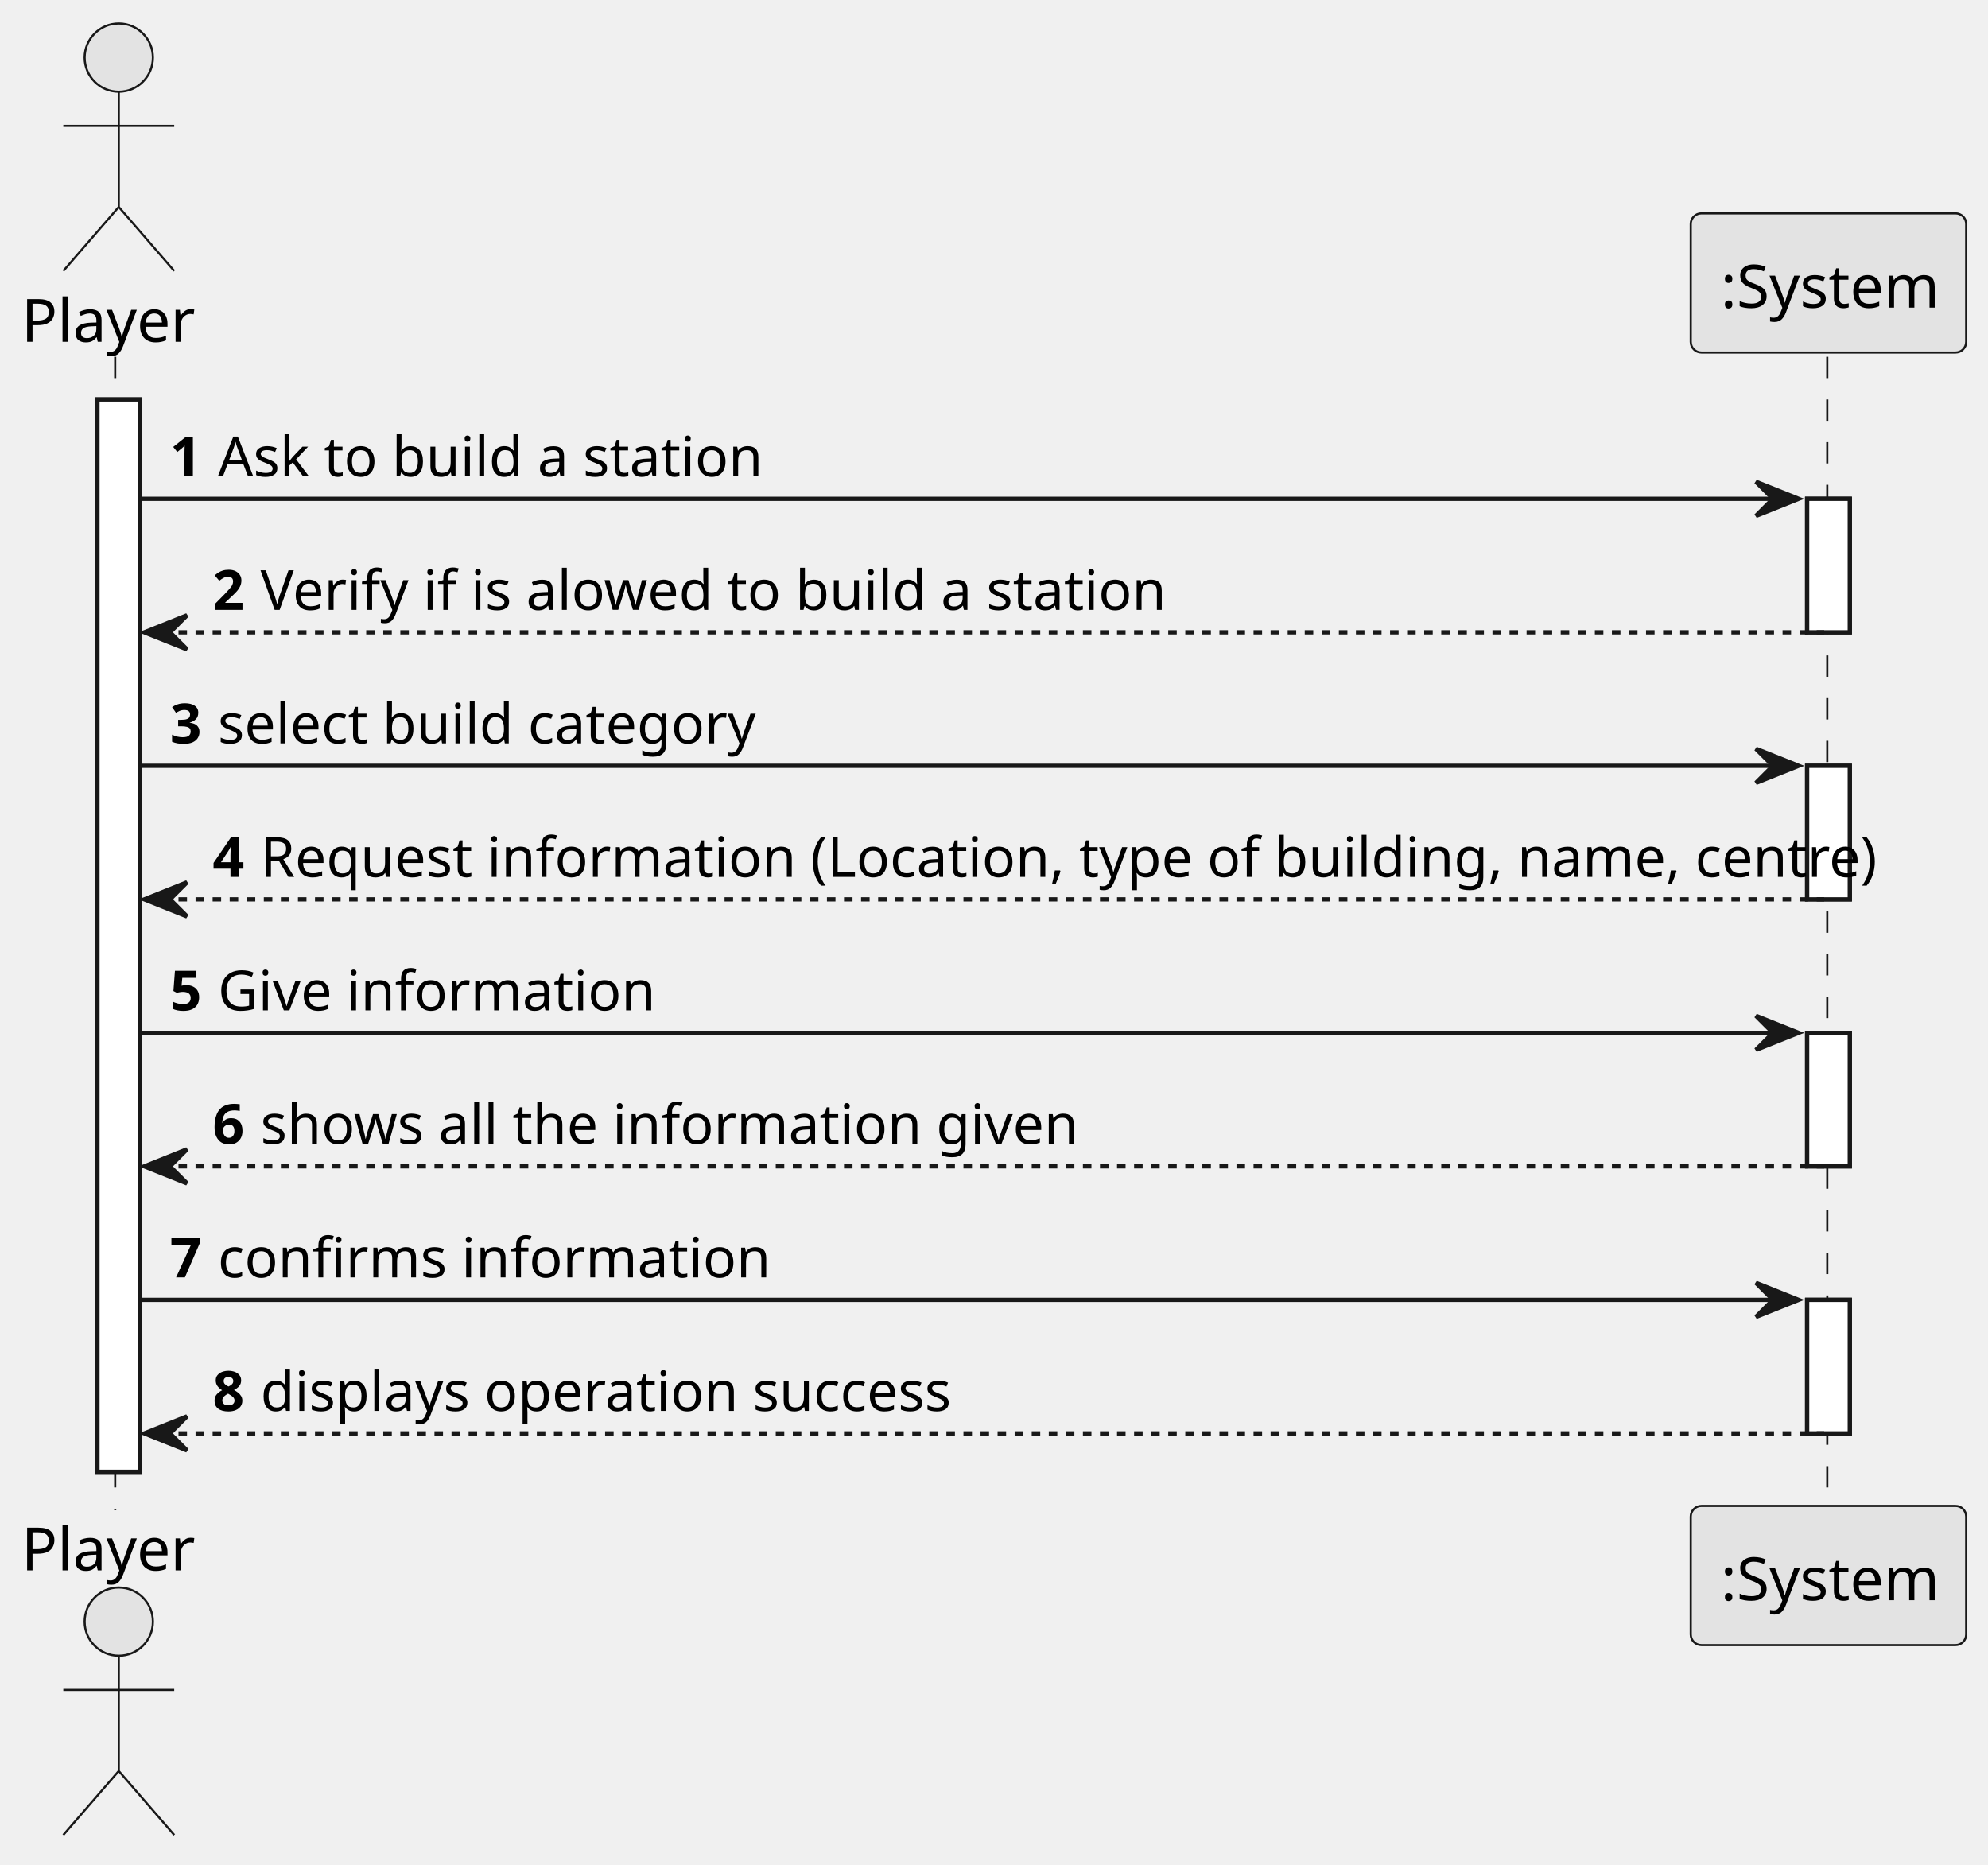
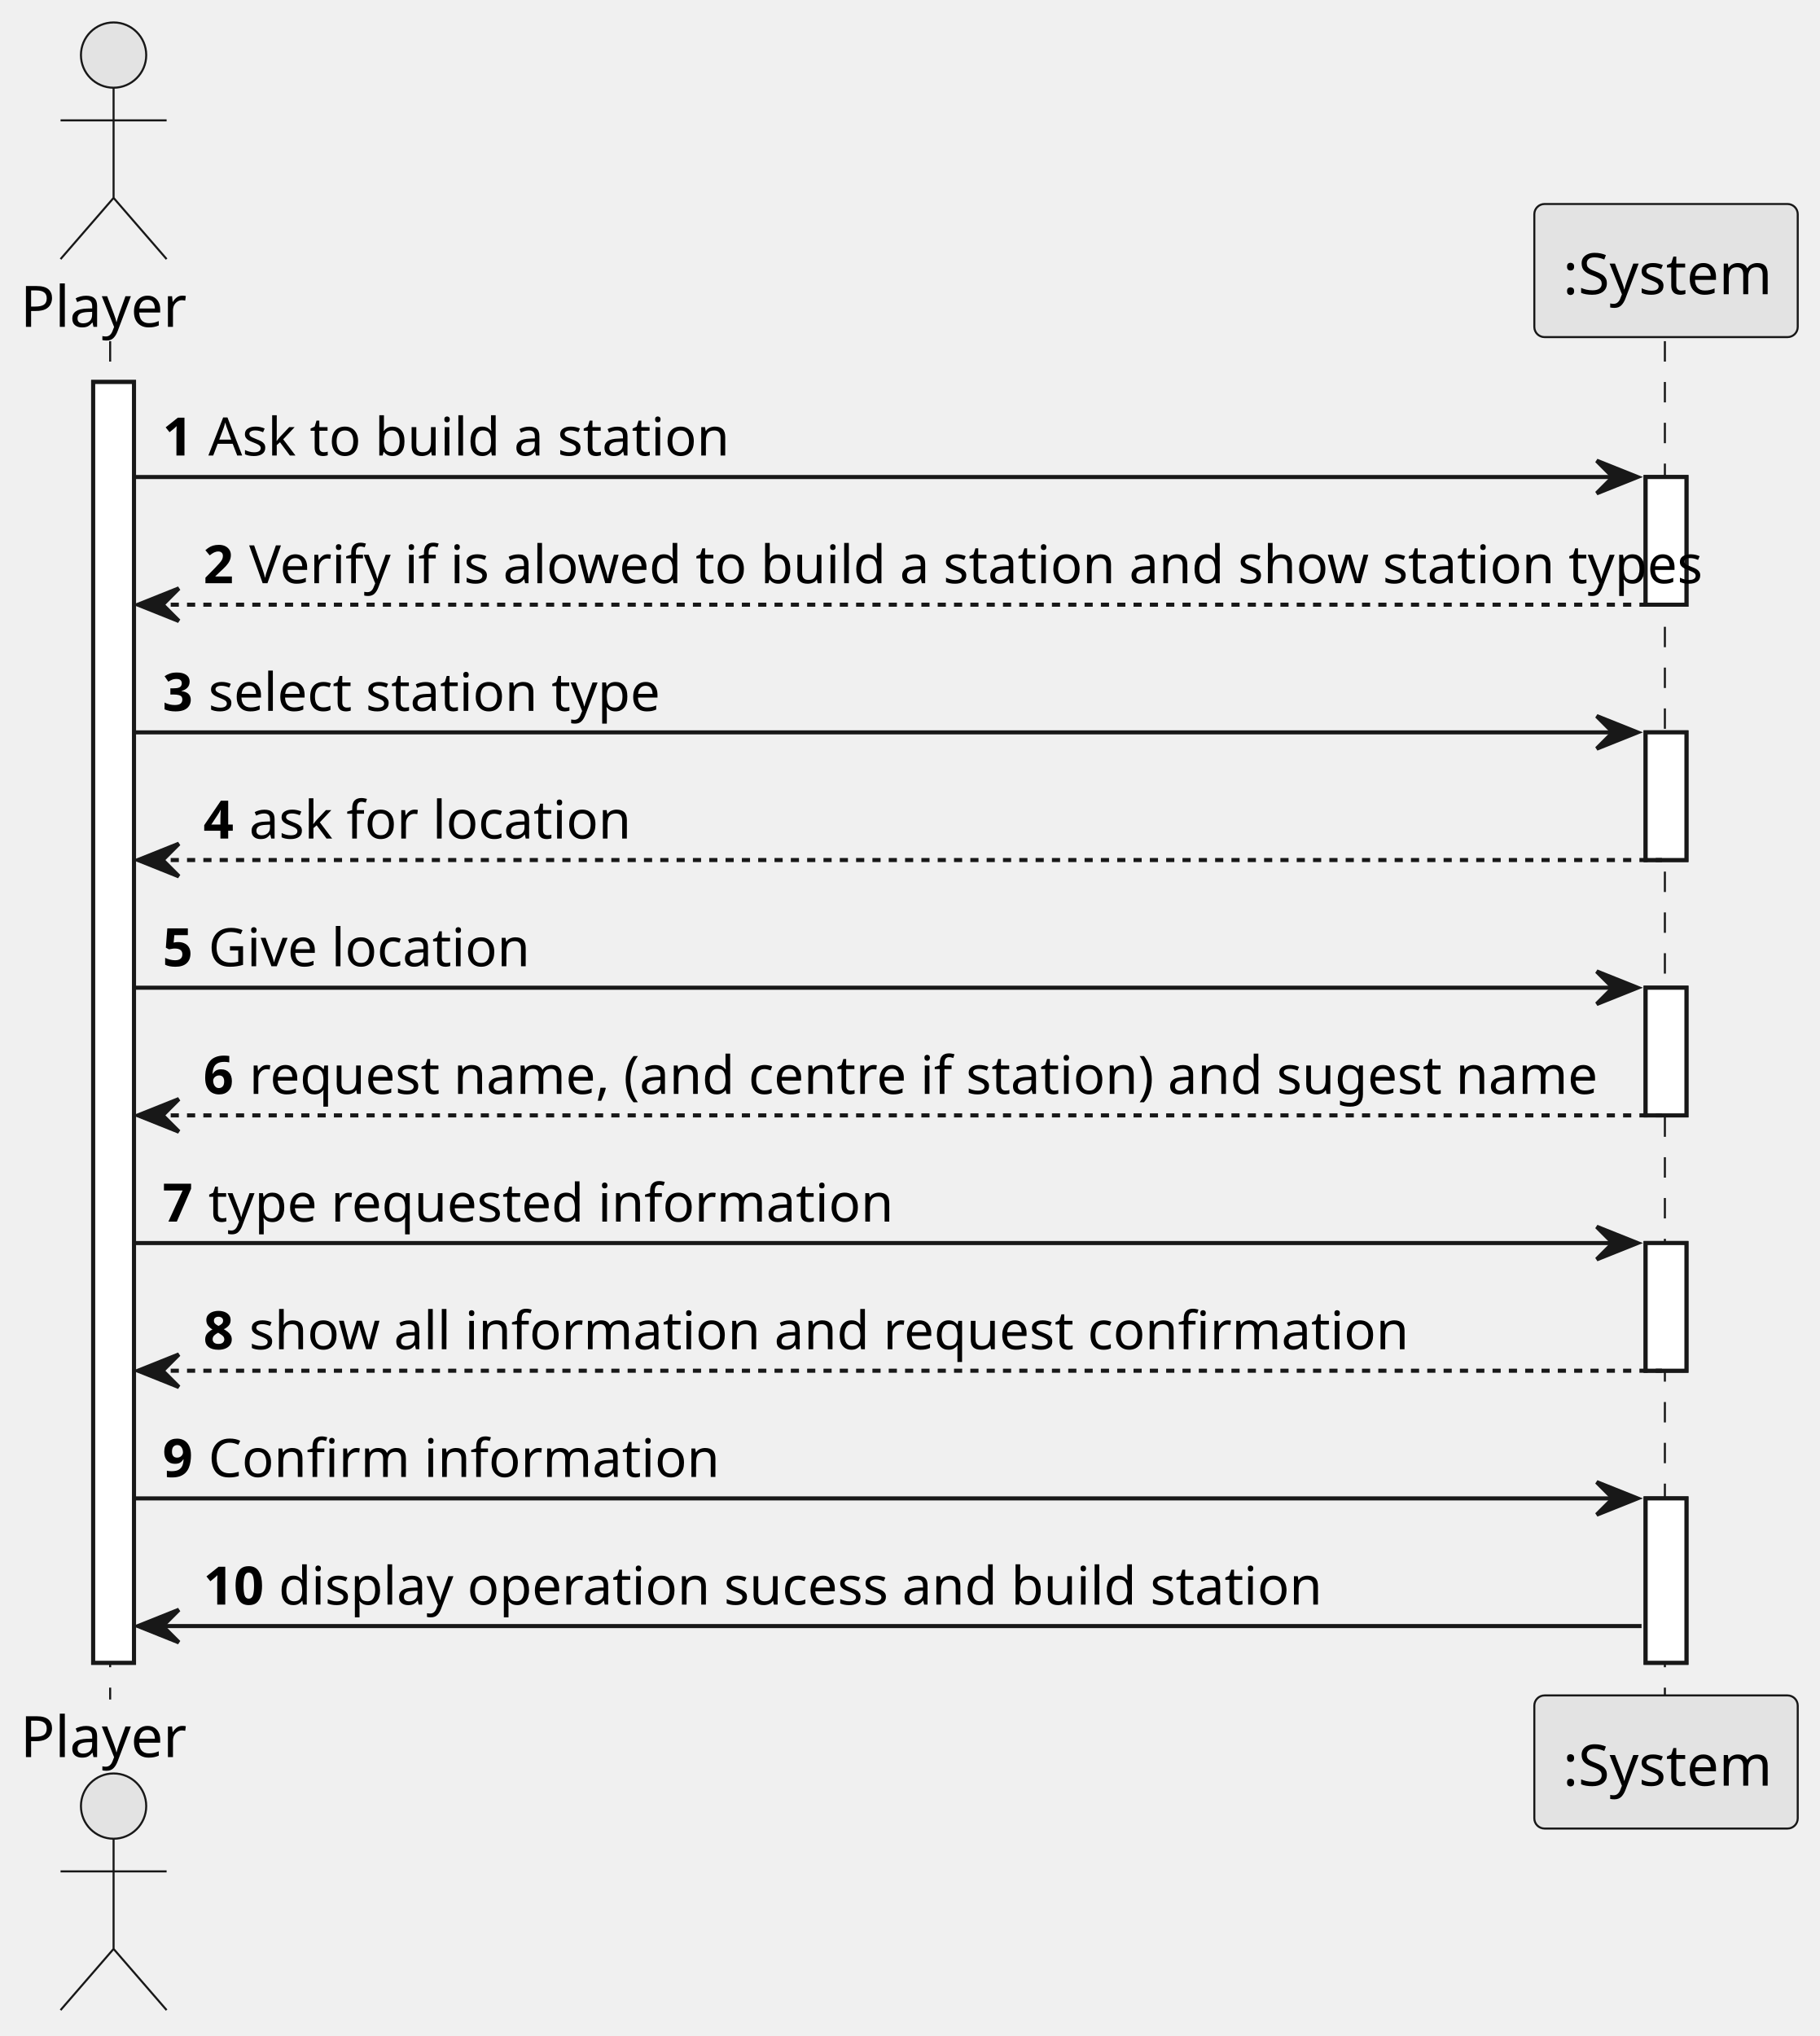
- <svg xmlns="http://www.w3.org/2000/svg" contentStyleType="text/css" height="437px" preserveAspectRatio="none" style="width:466px;height:437px;background:#FFFFFF;" version="1.1" viewBox="0 0 466 437" width="466px" zoomAndPan="magnify">
+ <svg xmlns="http://www.w3.org/2000/svg" contentStyleType="text/css" height="499px" preserveAspectRatio="none" style="width:446px;height:499px;background:#FFFFFF;" version="1.1" viewBox="0 0 446 499" width="446px" zoomAndPan="magnify">
  <defs />
  <g>
-     <rect fill="#FFFFFF" height="251.328" style="stroke:#181818;stroke-width:1.0;" width="10" x="22.841" y="93.621" />
-     <rect fill="#FFFFFF" height="31.291" style="stroke:#181818;stroke-width:1.0;" width="10" x="423.603" y="116.912" />
-     <rect fill="#FFFFFF" height="31.291" style="stroke:#181818;stroke-width:1.0;" width="10" x="423.603" y="179.494" />
-     <rect fill="#FFFFFF" height="31.291" style="stroke:#181818;stroke-width:1.0;" width="10" x="423.603" y="242.076" />
-     <rect fill="#FFFFFF" height="31.291" style="stroke:#181818;stroke-width:1.0;" width="10" x="423.603" y="304.658" />
-     <line style="stroke:#181818;stroke-width:0.5;stroke-dasharray:5.0,5.0;" x1="27" x2="27" y1="83.621" y2="353.949" />
-     <line style="stroke:#181818;stroke-width:0.5;stroke-dasharray:5.0,5.0;" x1="428.321" x2="428.321" y1="83.621" y2="353.949" />
+     <rect fill="#FFFFFF" height="313.91" style="stroke:#181818;stroke-width:1.0;" width="10" x="22.841" y="93.621" />
+     <rect fill="#FFFFFF" height="31.291" style="stroke:#181818;stroke-width:1.0;" width="10" x="403.367" y="116.912" />
+     <rect fill="#FFFFFF" height="31.291" style="stroke:#181818;stroke-width:1.0;" width="10" x="403.367" y="179.494" />
+     <rect fill="#FFFFFF" height="31.291" style="stroke:#181818;stroke-width:1.0;" width="10" x="403.367" y="242.076" />
+     <rect fill="#FFFFFF" height="31.291" style="stroke:#181818;stroke-width:1.0;" width="10" x="403.367" y="304.658" />
+     <rect fill="#FFFFFF" height="40.291" style="stroke:#181818;stroke-width:1.0;" width="10" x="403.367" y="367.24" />
+     <line style="stroke:#181818;stroke-width:0.5;stroke-dasharray:5.0,5.0;" x1="27" x2="27" y1="83.621" y2="416.531" />
+     <line style="stroke:#181818;stroke-width:0.5;stroke-dasharray:5.0,5.0;" x1="408.084" x2="408.084" y1="83.621" y2="416.531" />
    <text fill="#000000" font-family="sans-serif" font-size="14" lengthAdjust="spacing" textLength="39.683" x="5" y="80.107">Player</text>
    <ellipse cx="27.841" cy="13.5" fill="#E3E3E3" rx="8" ry="8" style="stroke:#181818;stroke-width:0.5;" />
    <path d="M27.841,21.5 L27.841,48.5 M14.841,29.5 L40.841,29.5 M27.841,48.5 L14.841,63.5 M27.841,48.5 L40.841,63.5 " fill="none" style="stroke:#181818;stroke-width:0.5;" />
-     <text fill="#000000" font-family="sans-serif" font-size="14" lengthAdjust="spacing" textLength="39.683" x="5" y="368.057">Player</text>
-     <ellipse cx="27.841" cy="380.07" fill="#E3E3E3" rx="8" ry="8" style="stroke:#181818;stroke-width:0.5;" />
-     <path d="M27.841,388.07 L27.841,415.07 M14.841,396.07 L40.841,396.07 M27.841,415.07 L14.841,430.07 M27.841,415.07 L40.841,430.07 " fill="none" style="stroke:#181818;stroke-width:0.5;" />
-     <rect fill="#E3E3E3" height="32.621" rx="2.5" ry="2.5" style="stroke:#181818;stroke-width:0.5;" width="64.565" x="396.321" y="50" />
-     <text fill="#000000" font-family="sans-serif" font-size="14" lengthAdjust="spacing" textLength="50.565" x="403.321" y="72.107">:System</text>
-     <rect fill="#E3E3E3" height="32.621" rx="2.5" ry="2.5" style="stroke:#181818;stroke-width:0.5;" width="64.565" x="396.321" y="352.949" />
-     <text fill="#000000" font-family="sans-serif" font-size="14" lengthAdjust="spacing" textLength="50.565" x="403.321" y="375.057">:System</text>
-     <rect fill="#FFFFFF" height="251.328" style="stroke:#181818;stroke-width:1.0;" width="10" x="22.841" y="93.621" />
-     <rect fill="#FFFFFF" height="31.291" style="stroke:#181818;stroke-width:1.0;" width="10" x="423.603" y="116.912" />
-     <rect fill="#FFFFFF" height="31.291" style="stroke:#181818;stroke-width:1.0;" width="10" x="423.603" y="179.494" />
-     <rect fill="#FFFFFF" height="31.291" style="stroke:#181818;stroke-width:1.0;" width="10" x="423.603" y="242.076" />
-     <rect fill="#FFFFFF" height="31.291" style="stroke:#181818;stroke-width:1.0;" width="10" x="423.603" y="304.658" />
-     <polygon fill="#181818" points="411.603,112.912,421.603,116.912,411.603,120.912,415.603,116.912" style="stroke:#181818;stroke-width:1.0;" />
-     <line style="stroke:#181818;stroke-width:1.0;" x1="32.841" x2="417.603" y1="116.912" y2="116.912" />
+     <text fill="#000000" font-family="sans-serif" font-size="14" lengthAdjust="spacing" textLength="39.683" x="5" y="430.639">Player</text>
+     <ellipse cx="27.841" cy="442.652" fill="#E3E3E3" rx="8" ry="8" style="stroke:#181818;stroke-width:0.5;" />
+     <path d="M27.841,450.652 L27.841,477.652 M14.841,458.652 L40.841,458.652 M27.841,477.652 L14.841,492.652 M27.841,477.652 L40.841,492.652 " fill="none" style="stroke:#181818;stroke-width:0.5;" />
+     <rect fill="#E3E3E3" height="32.621" rx="2.5" ry="2.5" style="stroke:#181818;stroke-width:0.5;" width="64.565" x="376.084" y="50" />
+     <text fill="#000000" font-family="sans-serif" font-size="14" lengthAdjust="spacing" textLength="50.565" x="383.084" y="72.107">:System</text>
+     <rect fill="#E3E3E3" height="32.621" rx="2.5" ry="2.5" style="stroke:#181818;stroke-width:0.5;" width="64.565" x="376.084" y="415.531" />
+     <text fill="#000000" font-family="sans-serif" font-size="14" lengthAdjust="spacing" textLength="50.565" x="383.084" y="437.639">:System</text>
+     <rect fill="#FFFFFF" height="313.91" style="stroke:#181818;stroke-width:1.0;" width="10" x="22.841" y="93.621" />
+     <rect fill="#FFFFFF" height="31.291" style="stroke:#181818;stroke-width:1.0;" width="10" x="403.367" y="116.912" />
+     <rect fill="#FFFFFF" height="31.291" style="stroke:#181818;stroke-width:1.0;" width="10" x="403.367" y="179.494" />
+     <rect fill="#FFFFFF" height="31.291" style="stroke:#181818;stroke-width:1.0;" width="10" x="403.367" y="242.076" />
+     <rect fill="#FFFFFF" height="31.291" style="stroke:#181818;stroke-width:1.0;" width="10" x="403.367" y="304.658" />
+     <rect fill="#FFFFFF" height="40.291" style="stroke:#181818;stroke-width:1.0;" width="10" x="403.367" y="367.24" />
+     <polygon fill="#181818" points="391.367,112.912,401.367,116.912,391.367,120.912,395.367,116.912" style="stroke:#181818;stroke-width:1.0;" />
+     <line style="stroke:#181818;stroke-width:1.0;" x1="32.841" x2="397.367" y1="116.912" y2="116.912" />
    <text fill="#000000" font-family="sans-serif" font-size="13" font-weight="bold" lengthAdjust="spacing" textLength="7.23" x="39.841" y="111.649">1</text>
    <text fill="#000000" font-family="sans-serif" font-size="13" lengthAdjust="spacing" textLength="119.958" x="51.071" y="111.649">Ask to build a station</text>
    <polygon fill="#181818" points="43.841,144.203,33.841,148.203,43.841,152.203,39.841,148.203" style="stroke:#181818;stroke-width:1.0;" />
-     <line style="stroke:#181818;stroke-width:1.0;stroke-dasharray:2.0,2.0;" x1="37.841" x2="427.603" y1="148.203" y2="148.203" />
+     <line style="stroke:#181818;stroke-width:1.0;stroke-dasharray:2.0,2.0;" x1="37.841" x2="407.367" y1="148.203" y2="148.203" />
    <text fill="#000000" font-family="sans-serif" font-size="13" font-weight="bold" lengthAdjust="spacing" textLength="7.23" x="49.841" y="142.94">2</text>
-     <text fill="#000000" font-family="sans-serif" font-size="13" lengthAdjust="spacing" textLength="199.437" x="61.071" y="142.94">Verify if is alowed to build a station</text>
-     <polygon fill="#181818" points="411.603,175.494,421.603,179.494,411.603,183.494,415.603,179.494" style="stroke:#181818;stroke-width:1.0;" />
-     <line style="stroke:#181818;stroke-width:1.0;" x1="32.841" x2="417.603" y1="179.494" y2="179.494" />
+     <text fill="#000000" font-family="sans-serif" font-size="13" lengthAdjust="spacing" textLength="335.296" x="61.071" y="142.94">Verify if is alowed to build a station and show station types</text>
+     <polygon fill="#181818" points="391.367,175.494,401.367,179.494,391.367,183.494,395.367,179.494" style="stroke:#181818;stroke-width:1.0;" />
+     <line style="stroke:#181818;stroke-width:1.0;" x1="32.841" x2="397.367" y1="179.494" y2="179.494" />
    <text fill="#000000" font-family="sans-serif" font-size="13" font-weight="bold" lengthAdjust="spacing" textLength="7.23" x="39.841" y="174.231">3</text>
-     <text fill="#000000" font-family="sans-serif" font-size="13" lengthAdjust="spacing" textLength="118.511" x="51.071" y="174.231">select build category</text>
+     <text fill="#000000" font-family="sans-serif" font-size="13" lengthAdjust="spacing" textLength="104.057" x="51.071" y="174.231">select station type</text>
    <polygon fill="#181818" points="43.841,206.785,33.841,210.785,43.841,214.785,39.841,210.785" style="stroke:#181818;stroke-width:1.0;" />
-     <line style="stroke:#181818;stroke-width:1.0;stroke-dasharray:2.0,2.0;" x1="37.841" x2="427.603" y1="210.785" y2="210.785" />
+     <line style="stroke:#181818;stroke-width:1.0;stroke-dasharray:2.0,2.0;" x1="37.841" x2="407.367" y1="210.785" y2="210.785" />
    <text fill="#000000" font-family="sans-serif" font-size="13" font-weight="bold" lengthAdjust="spacing" textLength="7.23" x="49.841" y="205.523">4</text>
-     <text fill="#000000" font-family="sans-serif" font-size="13" lengthAdjust="spacing" textLength="355.532" x="61.071" y="205.523">Request information (Location, type of building, name, centre)</text>
-     <polygon fill="#181818" points="411.603,238.076,421.603,242.076,411.603,246.076,415.603,242.076" style="stroke:#181818;stroke-width:1.0;" />
-     <line style="stroke:#181818;stroke-width:1.0;" x1="32.841" x2="417.603" y1="242.076" y2="242.076" />
+     <text fill="#000000" font-family="sans-serif" font-size="13" lengthAdjust="spacing" textLength="87.433" x="61.071" y="205.523">ask for location</text>
+     <polygon fill="#181818" points="391.367,238.076,401.367,242.076,391.367,246.076,395.367,242.076" style="stroke:#181818;stroke-width:1.0;" />
+     <line style="stroke:#181818;stroke-width:1.0;" x1="32.841" x2="397.367" y1="242.076" y2="242.076" />
    <text fill="#000000" font-family="sans-serif" font-size="13" font-weight="bold" lengthAdjust="spacing" textLength="7.23" x="39.841" y="236.814">5</text>
-     <text fill="#000000" font-family="sans-serif" font-size="13" lengthAdjust="spacing" textLength="94.65" x="51.071" y="236.814">Give information</text>
+     <text fill="#000000" font-family="sans-serif" font-size="13" lengthAdjust="spacing" textLength="75.15" x="51.071" y="236.814">Give location</text>
    <polygon fill="#181818" points="43.841,269.367,33.841,273.367,43.841,277.367,39.841,273.367" style="stroke:#181818;stroke-width:1.0;" />
-     <line style="stroke:#181818;stroke-width:1.0;stroke-dasharray:2.0,2.0;" x1="37.841" x2="427.603" y1="273.367" y2="273.367" />
+     <line style="stroke:#181818;stroke-width:1.0;stroke-dasharray:2.0,2.0;" x1="37.841" x2="407.367" y1="273.367" y2="273.367" />
    <text fill="#000000" font-family="sans-serif" font-size="13" font-weight="bold" lengthAdjust="spacing" textLength="7.23" x="49.841" y="268.104">6</text>
-     <text fill="#000000" font-family="sans-serif" font-size="13" lengthAdjust="spacing" textLength="177.76" x="61.071" y="268.104">shows all the information given</text>
-     <polygon fill="#181818" points="411.603,300.658,421.603,304.658,411.603,308.658,415.603,304.658" style="stroke:#181818;stroke-width:1.0;" />
-     <line style="stroke:#181818;stroke-width:1.0;" x1="32.841" x2="417.603" y1="304.658" y2="304.658" />
+     <text fill="#000000" font-family="sans-serif" font-size="13" lengthAdjust="spacing" textLength="312.178" x="61.071" y="268.104">request name, (and centre if station) and sugest name</text>
+     <polygon fill="#181818" points="391.367,300.658,401.367,304.658,391.367,308.658,395.367,304.658" style="stroke:#181818;stroke-width:1.0;" />
+     <line style="stroke:#181818;stroke-width:1.0;" x1="32.841" x2="397.367" y1="304.658" y2="304.658" />
    <text fill="#000000" font-family="sans-serif" font-size="13" font-weight="bold" lengthAdjust="spacing" textLength="7.23" x="39.841" y="299.396">7</text>
-     <text fill="#000000" font-family="sans-serif" font-size="13" lengthAdjust="spacing" textLength="117.038" x="51.071" y="299.396">confirms information</text>
+     <text fill="#000000" font-family="sans-serif" font-size="13" lengthAdjust="spacing" textLength="153.924" x="51.071" y="299.396">type requested information</text>
    <polygon fill="#181818" points="43.841,331.949,33.841,335.949,43.841,339.949,39.841,335.949" style="stroke:#181818;stroke-width:1.0;" />
-     <line style="stroke:#181818;stroke-width:1.0;stroke-dasharray:2.0,2.0;" x1="37.841" x2="427.603" y1="335.949" y2="335.949" />
+     <line style="stroke:#181818;stroke-width:1.0;stroke-dasharray:2.0,2.0;" x1="37.841" x2="407.367" y1="335.949" y2="335.949" />
    <text fill="#000000" font-family="sans-serif" font-size="13" font-weight="bold" lengthAdjust="spacing" textLength="7.23" x="49.841" y="330.687">8</text>
-     <text fill="#000000" font-family="sans-serif" font-size="13" lengthAdjust="spacing" textLength="155.359" x="61.071" y="330.687">displays operation success</text>
+     <text fill="#000000" font-family="sans-serif" font-size="13" lengthAdjust="spacing" textLength="261.581" x="61.071" y="330.687">show all information and request confirmation</text>
+     <polygon fill="#181818" points="391.367,363.24,401.367,367.24,391.367,371.24,395.367,367.24" style="stroke:#181818;stroke-width:1.0;" />
+     <line style="stroke:#181818;stroke-width:1.0;" x1="32.841" x2="397.367" y1="367.24" y2="367.24" />
+     <text fill="#000000" font-family="sans-serif" font-size="13" font-weight="bold" lengthAdjust="spacing" textLength="7.23" x="39.841" y="361.978">9</text>
+     <text fill="#000000" font-family="sans-serif" font-size="13" lengthAdjust="spacing" textLength="113.426" x="51.071" y="361.978">Confirm information</text>
+     <polygon fill="#181818" points="43.841,394.531,33.841,398.531,43.841,402.531,39.841,398.531" style="stroke:#181818;stroke-width:1.0;" />
+     <line style="stroke:#181818;stroke-width:1.0;" x1="37.841" x2="402.367" y1="398.531" y2="398.531" />
+     <text fill="#000000" font-family="sans-serif" font-size="13" font-weight="bold" lengthAdjust="spacing" textLength="14.46" x="49.841" y="393.269">10</text>
+     <text fill="#000000" font-family="sans-serif" font-size="13" lengthAdjust="spacing" textLength="240.652" x="68.301" y="393.269">display operation sucess and build station</text>
  </g>
</svg>
